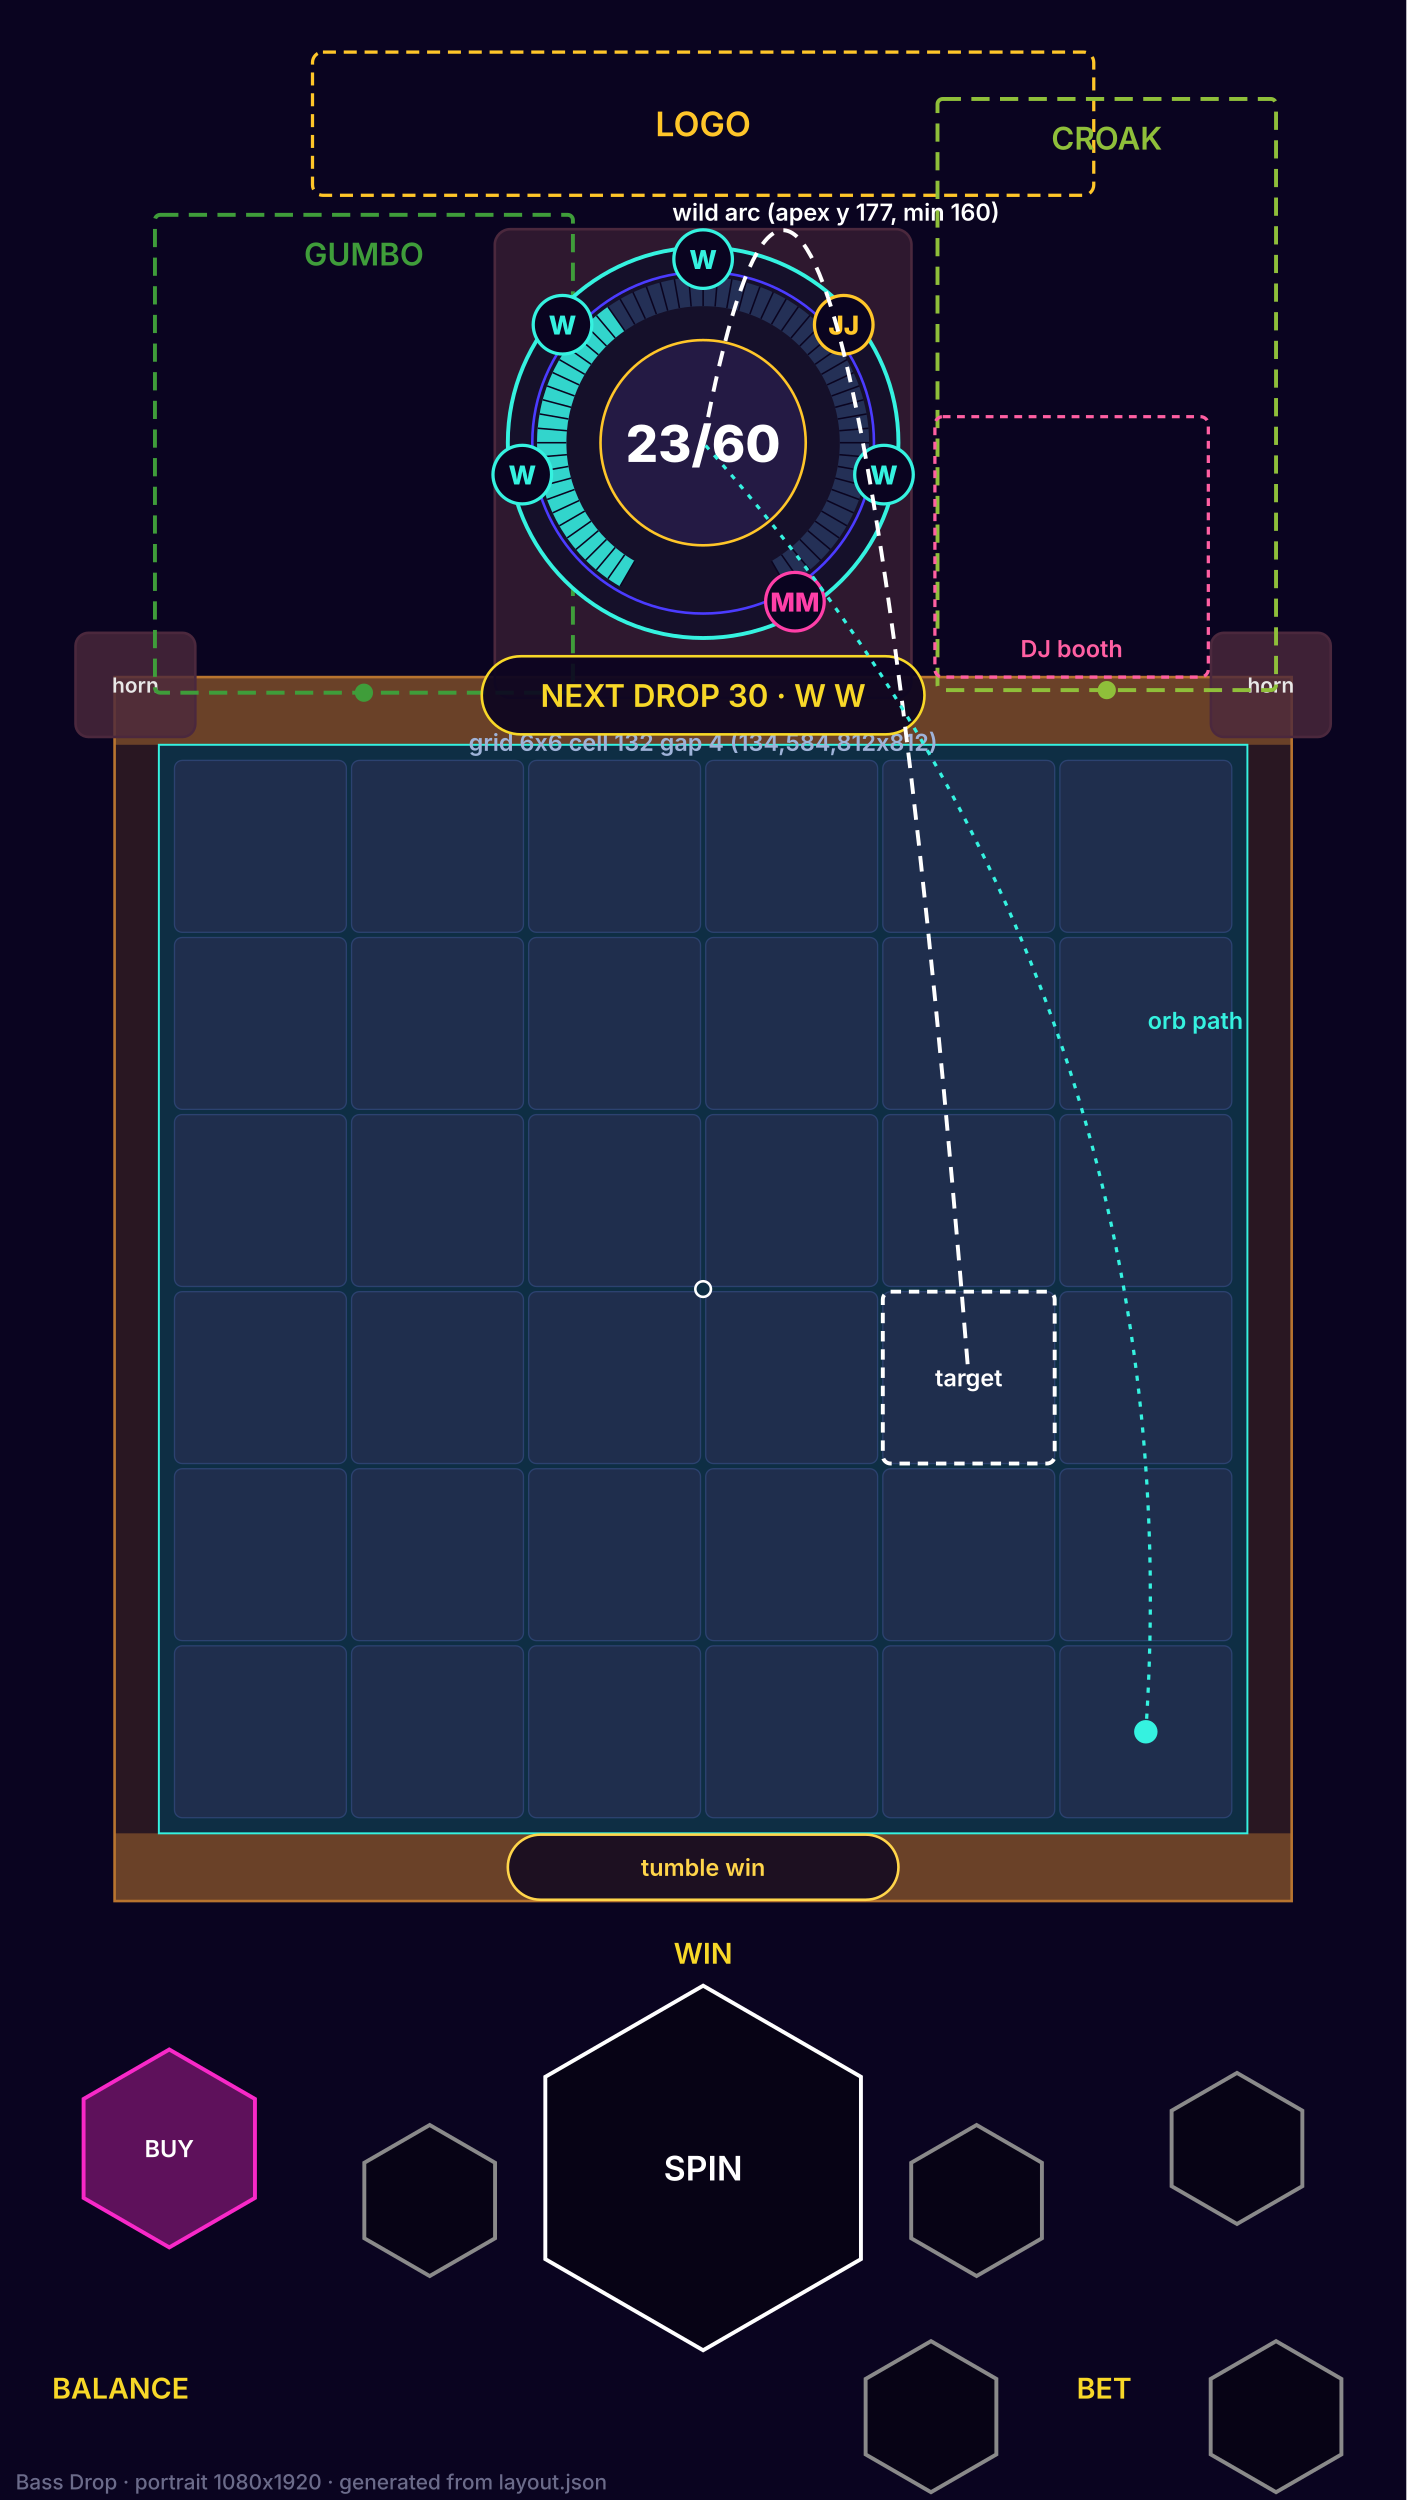
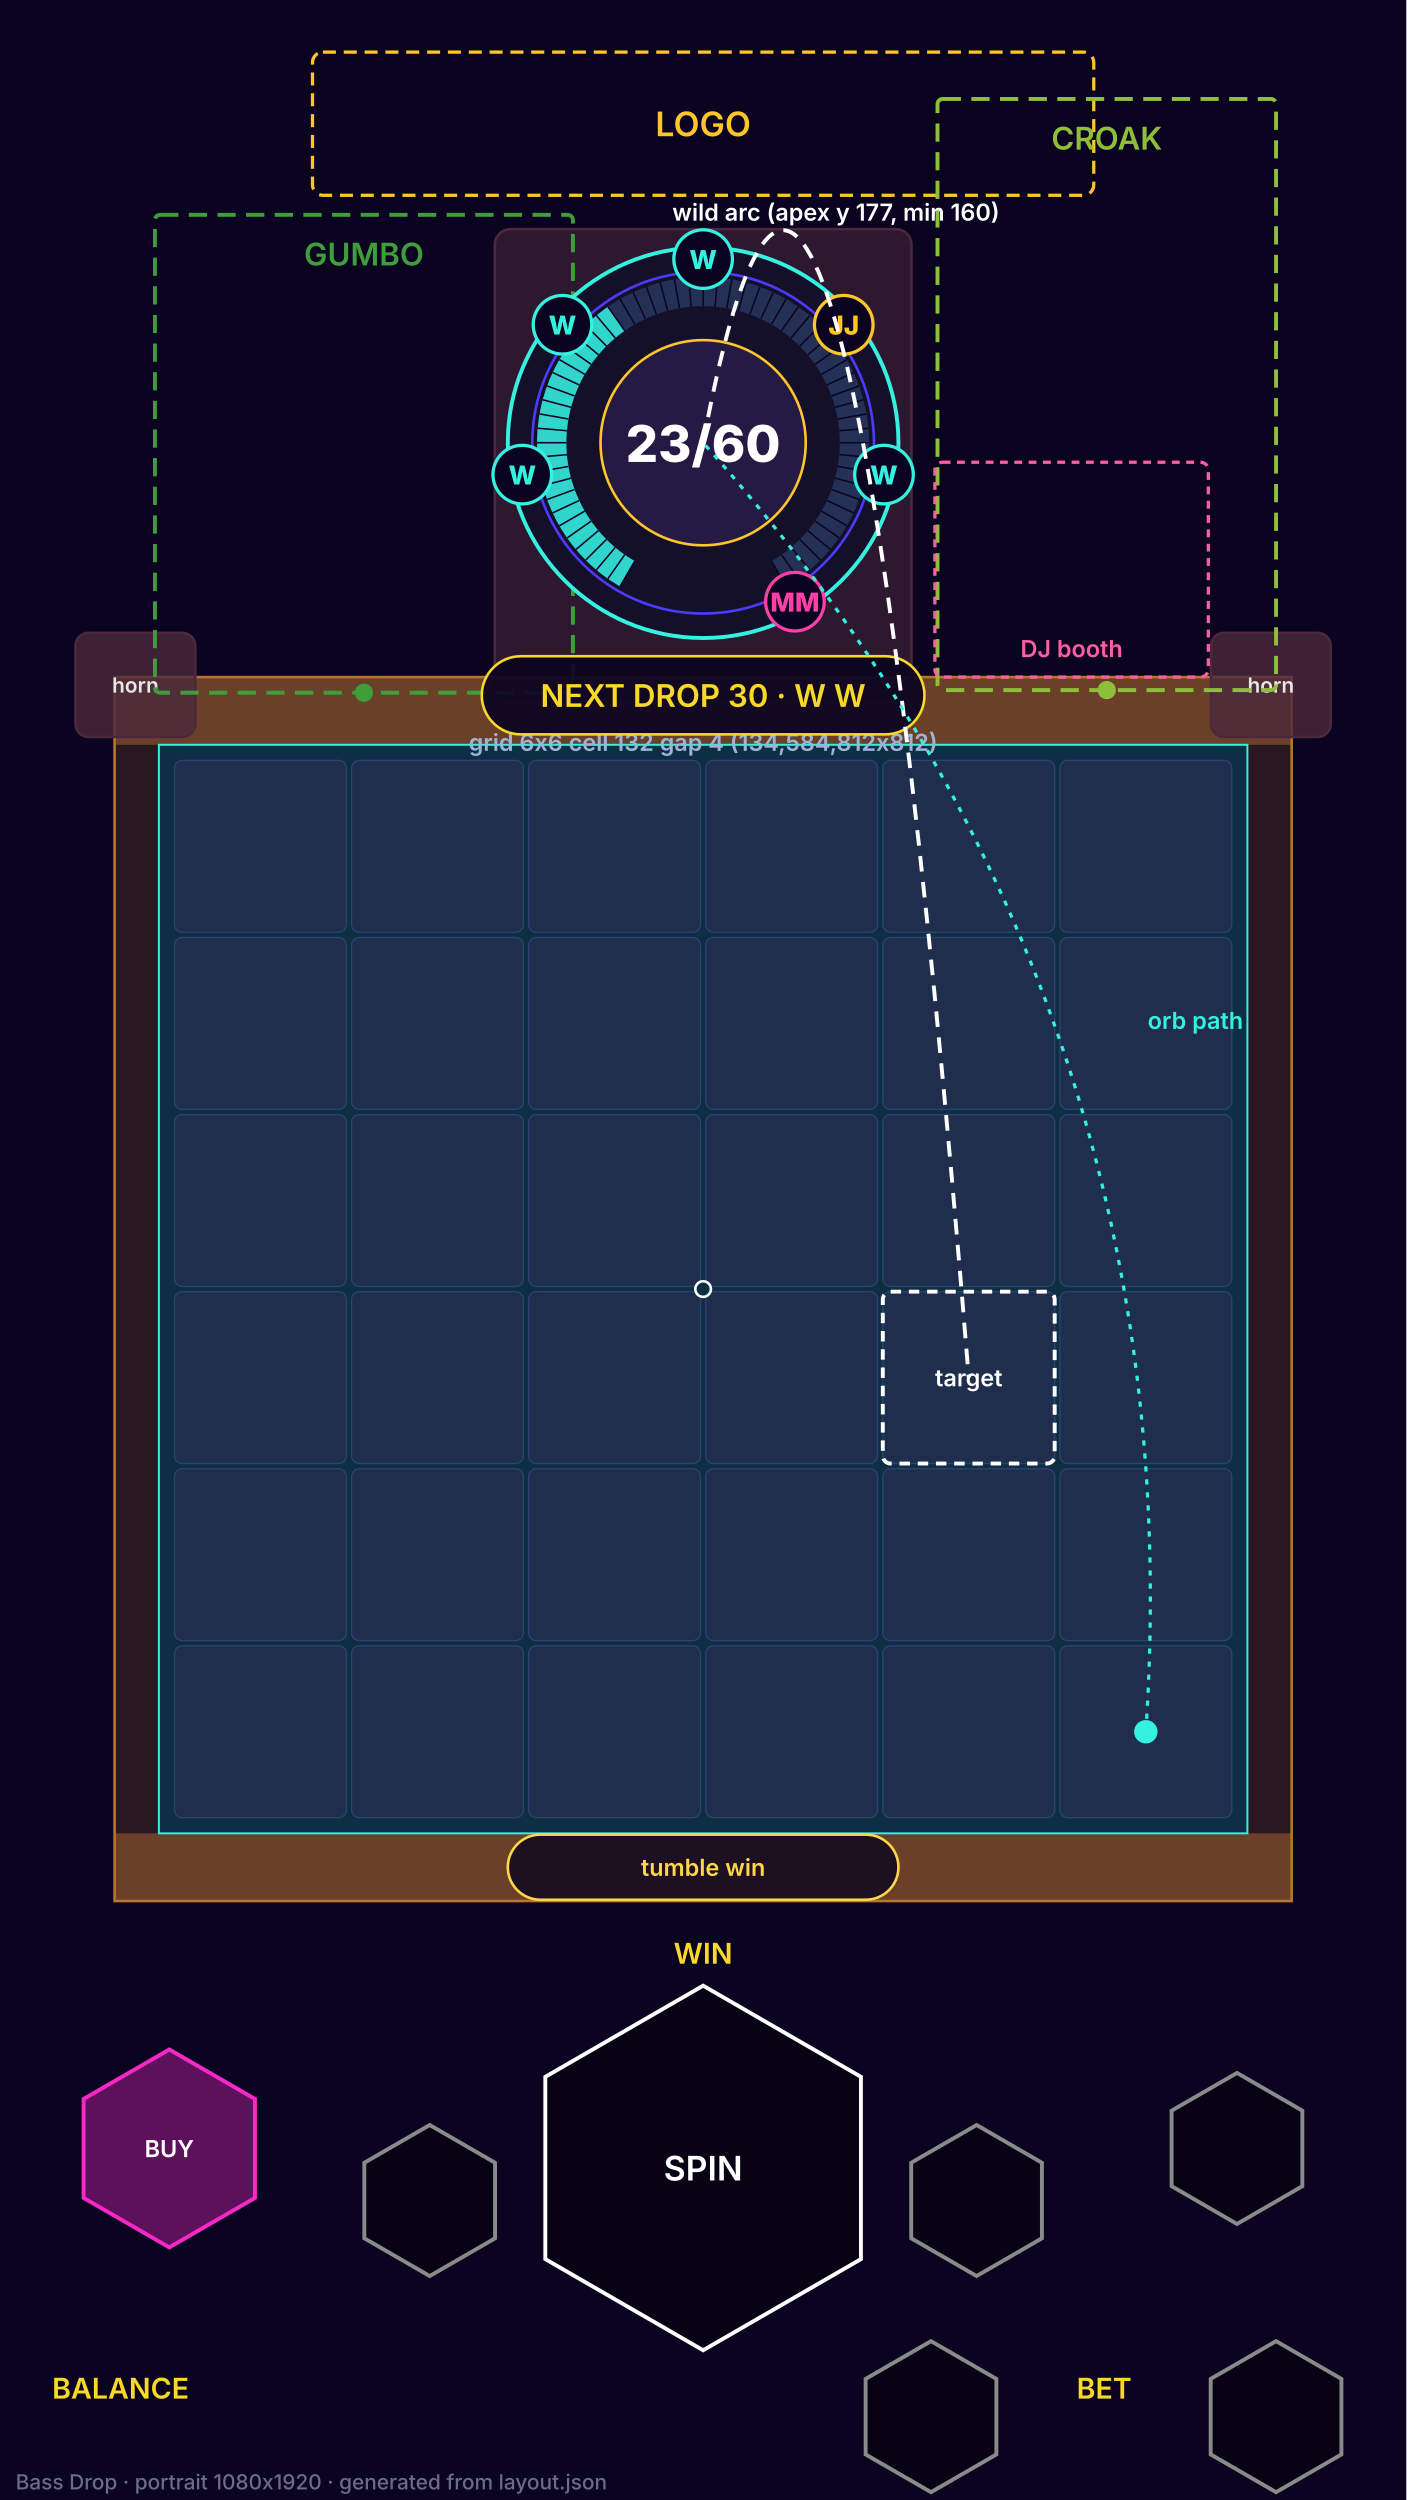
<svg xmlns="http://www.w3.org/2000/svg" viewBox="0 0 1080 1920" width="1080" height="1920">
  <rect width="1080" height="1920" fill="#0a0420" />
  <rect x="88" y="520" width="904" height="940" rx="0" fill="#b8742f" fill-opacity="0.18" stroke="#b8742f" stroke-width="2" />
  <rect x="88" y="520" width="904" height="52" rx="0" fill="#b8742f" fill-opacity="0.45" stroke="#b8742f" stroke-width="0" />
  <rect x="88" y="1408" width="904" height="52" rx="0" fill="#b8742f" fill-opacity="0.45" stroke="#b8742f" stroke-width="0" />
  <rect x="122" y="572" width="836" height="836" rx="0" fill="#0c3149" fill-opacity="0.9" stroke="#35f2e0" stroke-width="1.5" />
  <rect x="134" y="584" width="132" height="132" rx="6.0" fill="#1f2e4d" fill-opacity="1" stroke="#2c4270" stroke-width="1" />
  <rect x="134" y="720" width="132" height="132" rx="6.0" fill="#1f2e4d" fill-opacity="1" stroke="#2c4270" stroke-width="1" />
  <rect x="134" y="856" width="132" height="132" rx="6.0" fill="#1f2e4d" fill-opacity="1" stroke="#2c4270" stroke-width="1" />
  <rect x="134" y="992" width="132" height="132" rx="6.0" fill="#1f2e4d" fill-opacity="1" stroke="#2c4270" stroke-width="1" />
  <rect x="134" y="1128" width="132" height="132" rx="6.0" fill="#1f2e4d" fill-opacity="1" stroke="#2c4270" stroke-width="1" />
  <rect x="134" y="1264" width="132" height="132" rx="6.0" fill="#1f2e4d" fill-opacity="1" stroke="#2c4270" stroke-width="1" />
  <rect x="270" y="584" width="132" height="132" rx="6.0" fill="#1f2e4d" fill-opacity="1" stroke="#2c4270" stroke-width="1" />
  <rect x="270" y="720" width="132" height="132" rx="6.0" fill="#1f2e4d" fill-opacity="1" stroke="#2c4270" stroke-width="1" />
  <rect x="270" y="856" width="132" height="132" rx="6.0" fill="#1f2e4d" fill-opacity="1" stroke="#2c4270" stroke-width="1" />
  <rect x="270" y="992" width="132" height="132" rx="6.0" fill="#1f2e4d" fill-opacity="1" stroke="#2c4270" stroke-width="1" />
  <rect x="270" y="1128" width="132" height="132" rx="6.0" fill="#1f2e4d" fill-opacity="1" stroke="#2c4270" stroke-width="1" />
  <rect x="270" y="1264" width="132" height="132" rx="6.0" fill="#1f2e4d" fill-opacity="1" stroke="#2c4270" stroke-width="1" />
  <rect x="406" y="584" width="132" height="132" rx="6.0" fill="#1f2e4d" fill-opacity="1" stroke="#2c4270" stroke-width="1" />
  <rect x="406" y="720" width="132" height="132" rx="6.0" fill="#1f2e4d" fill-opacity="1" stroke="#2c4270" stroke-width="1" />
  <rect x="406" y="856" width="132" height="132" rx="6.0" fill="#1f2e4d" fill-opacity="1" stroke="#2c4270" stroke-width="1" />
  <rect x="406" y="992" width="132" height="132" rx="6.0" fill="#1f2e4d" fill-opacity="1" stroke="#2c4270" stroke-width="1" />
  <rect x="406" y="1128" width="132" height="132" rx="6.0" fill="#1f2e4d" fill-opacity="1" stroke="#2c4270" stroke-width="1" />
  <rect x="406" y="1264" width="132" height="132" rx="6.0" fill="#1f2e4d" fill-opacity="1" stroke="#2c4270" stroke-width="1" />
  <rect x="542" y="584" width="132" height="132" rx="6.0" fill="#1f2e4d" fill-opacity="1" stroke="#2c4270" stroke-width="1" />
  <rect x="542" y="720" width="132" height="132" rx="6.0" fill="#1f2e4d" fill-opacity="1" stroke="#2c4270" stroke-width="1" />
  <rect x="542" y="856" width="132" height="132" rx="6.0" fill="#1f2e4d" fill-opacity="1" stroke="#2c4270" stroke-width="1" />
  <rect x="542" y="992" width="132" height="132" rx="6.0" fill="#1f2e4d" fill-opacity="1" stroke="#2c4270" stroke-width="1" />
  <rect x="542" y="1128" width="132" height="132" rx="6.0" fill="#1f2e4d" fill-opacity="1" stroke="#2c4270" stroke-width="1" />
  <rect x="542" y="1264" width="132" height="132" rx="6.0" fill="#1f2e4d" fill-opacity="1" stroke="#2c4270" stroke-width="1" />
  <rect x="678" y="584" width="132" height="132" rx="6.0" fill="#1f2e4d" fill-opacity="1" stroke="#2c4270" stroke-width="1" />
  <rect x="678" y="720" width="132" height="132" rx="6.0" fill="#1f2e4d" fill-opacity="1" stroke="#2c4270" stroke-width="1" />
  <rect x="678" y="856" width="132" height="132" rx="6.0" fill="#1f2e4d" fill-opacity="1" stroke="#2c4270" stroke-width="1" />
  <rect x="678" y="992" width="132" height="132" rx="6.0" fill="#1f2e4d" fill-opacity="1" stroke="#2c4270" stroke-width="1" />
  <rect x="678" y="1128" width="132" height="132" rx="6.0" fill="#1f2e4d" fill-opacity="1" stroke="#2c4270" stroke-width="1" />
  <rect x="678" y="1264" width="132" height="132" rx="6.0" fill="#1f2e4d" fill-opacity="1" stroke="#2c4270" stroke-width="1" />
  <rect x="814" y="584" width="132" height="132" rx="6.0" fill="#1f2e4d" fill-opacity="1" stroke="#2c4270" stroke-width="1" />
  <rect x="814" y="720" width="132" height="132" rx="6.0" fill="#1f2e4d" fill-opacity="1" stroke="#2c4270" stroke-width="1" />
  <rect x="814" y="856" width="132" height="132" rx="6.0" fill="#1f2e4d" fill-opacity="1" stroke="#2c4270" stroke-width="1" />
  <rect x="814" y="992" width="132" height="132" rx="6.0" fill="#1f2e4d" fill-opacity="1" stroke="#2c4270" stroke-width="1" />
  <rect x="814" y="1128" width="132" height="132" rx="6.0" fill="#1f2e4d" fill-opacity="1" stroke="#2c4270" stroke-width="1" />
  <rect x="814" y="1264" width="132" height="132" rx="6.0" fill="#1f2e4d" fill-opacity="1" stroke="#2c4270" stroke-width="1" />
  <text x="540.0" y="570.0" font-family="Inter,Arial,sans-serif" font-size="18" font-weight="600" fill="#9fb3d9" text-anchor="middle" dominant-baseline="middle">grid 6x6  cell 132 gap 4  (134,584,812x812)</text>
  <rect x="678" y="992" width="132" height="132" rx="6.0" fill="none" fill-opacity="1.0" stroke="#ffffff" stroke-width="3.0" stroke-dasharray="8.0,6.0" />
  <text x="744.0" y="1058.0" font-family="Inter,Arial,sans-serif" font-size="18" font-weight="600" fill="#ffffff" text-anchor="middle" dominant-baseline="middle">target</text>
  <rect x="58" y="486" width="92" height="80" rx="10" fill="#4b283d" fill-opacity="0.8" stroke="#4b283d" stroke-width="2" />
  <text x="104.0" y="526.0" font-family="Inter,Arial,sans-serif" font-size="16" font-weight="600" fill="#e8e8e8" text-anchor="middle" dominant-baseline="middle">horn</text>
  <rect x="930" y="486" width="92" height="80" rx="10" fill="#4b283d" fill-opacity="0.8" stroke="#4b283d" stroke-width="2" />
  <text x="976.0" y="526.0" font-family="Inter,Arial,sans-serif" font-size="16" font-weight="600" fill="#e8e8e8" text-anchor="middle" dominant-baseline="middle">horn</text>
  <rect x="240" y="40" width="600" height="110" rx="8" fill="none" fill-opacity="1.0" stroke="#ffc629" stroke-width="2.5" stroke-dasharray="10,6" />
  <text x="540.0" y="95.0" font-family="Inter,Arial,sans-serif" font-size="26" font-weight="600" fill="#ffc629" text-anchor="middle" dominant-baseline="middle">LOGO</text>
  <rect x="380" y="176" width="320" height="360" rx="12" fill="#4b283d" fill-opacity="0.55" stroke="#4b283d" stroke-width="2" />
  <rect x="119" y="165" width="321" height="367" rx="4" fill="none" fill-opacity="1.0" stroke="#3f9d3a" stroke-width="3" stroke-dasharray="14,8" />
  <text x="279.5" y="195" font-family="Inter,Arial,sans-serif" font-size="24" font-weight="600" fill="#3f9d3a" text-anchor="middle" dominant-baseline="middle">GUMBO</text>
  <circle cx="279.5" cy="532" r="7" fill="#3f9d3a" />
  <rect x="720" y="76" width="260" height="454" rx="4" fill="none" fill-opacity="1.0" stroke="#8fbf3a" stroke-width="3" stroke-dasharray="14,8" />
  <text x="850.0" y="106" font-family="Inter,Arial,sans-serif" font-size="24" font-weight="600" fill="#8fbf3a" text-anchor="middle" dominant-baseline="middle">CROAK</text>
  <circle cx="850" cy="530" r="7" fill="#8fbf3a" />
-   <rect x="718" y="320" width="210" height="200" rx="6" fill="none" fill-opacity="1.0" stroke="#ff5fa2" stroke-width="2.5" stroke-dasharray="6,5" />
+   <rect x="718" y="355" width="210" height="165" rx="6" fill="none" fill-opacity="1.0" stroke="#ff5fa2" stroke-width="2.5" stroke-dasharray="6,5" />
  <text x="823.0" y="498" font-family="Inter,Arial,sans-serif" font-size="18" font-weight="600" fill="#ff5fa2" text-anchor="middle" dominant-baseline="middle">DJ booth</text>
  <circle cx="540" cy="340" r="150.0" fill="#15102a" stroke="#35f2e0" stroke-width="3.0" />
  <circle cx="540" cy="340" r="131.2" fill="none" stroke="#4b3bff" stroke-width="2.0" />
  <path d="M481.9,440.7 A116.2,116.2 0 1 1 598.1,440.7" fill="none" stroke="#243056" stroke-width="22.5" />
  <path d="M481.9,440.7 A116.2,116.2 0 0 1 473.3,244.8" fill="none" stroke="#35f2e0" stroke-opacity="0.85" stroke-width="22.5" />
  <line x1="487.5" y1="430.9" x2="476.2" y2="450.4" stroke="#0a0420" stroke-width="1.2" />
  <line x1="479.8" y1="426.0" x2="466.9" y2="444.4" stroke="#0a0420" stroke-width="1.2" />
  <line x1="472.5" y1="420.4" x2="458.0" y2="437.7" stroke="#0a0420" stroke-width="1.2" />
  <line x1="465.8" y1="414.2" x2="449.8" y2="430.2" stroke="#0a0420" stroke-width="1.2" />
  <line x1="459.6" y1="407.5" x2="442.3" y2="422.0" stroke="#0a0420" stroke-width="1.2" />
  <line x1="454.0" y1="400.2" x2="435.6" y2="413.1" stroke="#0a0420" stroke-width="1.2" />
  <line x1="449.1" y1="392.5" x2="429.6" y2="403.8" stroke="#0a0420" stroke-width="1.2" />
  <line x1="444.8" y1="384.4" x2="424.4" y2="393.9" stroke="#0a0420" stroke-width="1.2" />
  <line x1="441.3" y1="375.9" x2="420.2" y2="383.6" stroke="#0a0420" stroke-width="1.2" />
  <line x1="438.6" y1="367.2" x2="416.8" y2="373.0" stroke="#0a0420" stroke-width="1.2" />
  <line x1="436.6" y1="358.2" x2="414.4" y2="362.1" stroke="#0a0420" stroke-width="1.2" />
  <line x1="435.4" y1="349.2" x2="413.0" y2="351.1" stroke="#0a0420" stroke-width="1.2" />
  <line x1="435.0" y1="340.0" x2="412.5" y2="340.0" stroke="#0a0420" stroke-width="1.2" />
  <line x1="435.4" y1="330.8" x2="413.0" y2="328.9" stroke="#0a0420" stroke-width="1.2" />
  <line x1="436.6" y1="321.8" x2="414.4" y2="317.9" stroke="#0a0420" stroke-width="1.2" />
  <line x1="438.6" y1="312.8" x2="416.8" y2="307.0" stroke="#0a0420" stroke-width="1.2" />
  <line x1="441.3" y1="304.1" x2="420.2" y2="296.4" stroke="#0a0420" stroke-width="1.2" />
  <line x1="444.8" y1="295.6" x2="424.4" y2="286.1" stroke="#0a0420" stroke-width="1.2" />
  <line x1="449.1" y1="287.5" x2="429.6" y2="276.2" stroke="#0a0420" stroke-width="1.2" />
  <line x1="454.0" y1="279.8" x2="435.6" y2="266.9" stroke="#0a0420" stroke-width="1.2" />
  <line x1="459.6" y1="272.5" x2="442.3" y2="258.0" stroke="#0a0420" stroke-width="1.2" />
  <line x1="465.8" y1="265.8" x2="449.8" y2="249.8" stroke="#0a0420" stroke-width="1.2" />
  <line x1="472.5" y1="259.6" x2="458.0" y2="242.3" stroke="#0a0420" stroke-width="1.2" />
  <line x1="479.8" y1="254.0" x2="466.9" y2="235.6" stroke="#0a0420" stroke-width="1.2" />
  <line x1="487.5" y1="249.1" x2="476.2" y2="229.6" stroke="#0a0420" stroke-width="1.2" />
  <line x1="495.6" y1="244.8" x2="486.1" y2="224.4" stroke="#0a0420" stroke-width="1.2" />
  <line x1="504.1" y1="241.3" x2="496.4" y2="220.2" stroke="#0a0420" stroke-width="1.2" />
  <line x1="512.8" y1="238.6" x2="507.0" y2="216.8" stroke="#0a0420" stroke-width="1.2" />
  <line x1="521.8" y1="236.6" x2="517.9" y2="214.4" stroke="#0a0420" stroke-width="1.2" />
  <line x1="530.8" y1="235.4" x2="528.9" y2="213.0" stroke="#0a0420" stroke-width="1.2" />
  <line x1="540.0" y1="235.0" x2="540.0" y2="212.5" stroke="#0a0420" stroke-width="1.2" />
  <line x1="549.2" y1="235.4" x2="551.1" y2="213.0" stroke="#0a0420" stroke-width="1.2" />
  <line x1="558.2" y1="236.6" x2="562.1" y2="214.4" stroke="#0a0420" stroke-width="1.2" />
  <line x1="567.2" y1="238.6" x2="573.0" y2="216.8" stroke="#0a0420" stroke-width="1.2" />
  <line x1="575.9" y1="241.3" x2="583.6" y2="220.2" stroke="#0a0420" stroke-width="1.2" />
  <line x1="584.4" y1="244.8" x2="593.9" y2="224.4" stroke="#0a0420" stroke-width="1.2" />
  <line x1="592.5" y1="249.1" x2="603.8" y2="229.6" stroke="#0a0420" stroke-width="1.2" />
  <line x1="600.2" y1="254.0" x2="613.1" y2="235.6" stroke="#0a0420" stroke-width="1.2" />
  <line x1="607.5" y1="259.6" x2="622.0" y2="242.3" stroke="#0a0420" stroke-width="1.2" />
  <line x1="614.2" y1="265.8" x2="630.2" y2="249.8" stroke="#0a0420" stroke-width="1.2" />
  <line x1="620.4" y1="272.5" x2="637.7" y2="258.0" stroke="#0a0420" stroke-width="1.2" />
  <line x1="626.0" y1="279.8" x2="644.4" y2="266.9" stroke="#0a0420" stroke-width="1.2" />
  <line x1="630.9" y1="287.5" x2="650.4" y2="276.2" stroke="#0a0420" stroke-width="1.2" />
  <line x1="635.2" y1="295.6" x2="655.6" y2="286.1" stroke="#0a0420" stroke-width="1.2" />
  <line x1="638.7" y1="304.1" x2="659.8" y2="296.4" stroke="#0a0420" stroke-width="1.2" />
  <line x1="641.4" y1="312.8" x2="663.2" y2="307.0" stroke="#0a0420" stroke-width="1.2" />
  <line x1="643.4" y1="321.8" x2="665.6" y2="317.9" stroke="#0a0420" stroke-width="1.2" />
  <line x1="644.6" y1="330.8" x2="667.0" y2="328.9" stroke="#0a0420" stroke-width="1.2" />
  <line x1="645.0" y1="340.0" x2="667.5" y2="340.0" stroke="#0a0420" stroke-width="1.2" />
  <line x1="644.6" y1="349.2" x2="667.0" y2="351.1" stroke="#0a0420" stroke-width="1.2" />
  <line x1="643.4" y1="358.2" x2="665.6" y2="362.1" stroke="#0a0420" stroke-width="1.2" />
  <line x1="641.4" y1="367.2" x2="663.2" y2="373.0" stroke="#0a0420" stroke-width="1.2" />
  <line x1="638.7" y1="375.9" x2="659.8" y2="383.6" stroke="#0a0420" stroke-width="1.2" />
  <line x1="635.2" y1="384.4" x2="655.6" y2="393.9" stroke="#0a0420" stroke-width="1.2" />
  <line x1="630.9" y1="392.5" x2="650.4" y2="403.8" stroke="#0a0420" stroke-width="1.2" />
  <line x1="626.0" y1="400.2" x2="644.4" y2="413.1" stroke="#0a0420" stroke-width="1.2" />
  <line x1="620.4" y1="407.5" x2="637.7" y2="422.0" stroke="#0a0420" stroke-width="1.2" />
  <line x1="614.2" y1="414.2" x2="630.2" y2="430.2" stroke="#0a0420" stroke-width="1.2" />
  <line x1="607.5" y1="420.4" x2="622.0" y2="437.7" stroke="#0a0420" stroke-width="1.2" />
  <line x1="600.2" y1="426.0" x2="613.1" y2="444.4" stroke="#0a0420" stroke-width="1.2" />
  <line x1="592.5" y1="430.9" x2="603.8" y2="450.4" stroke="#0a0420" stroke-width="1.2" />
  <circle cx="540" cy="340" r="78.8" fill="#241a44" stroke="#ffc629" stroke-width="2.0" />
  <text x="540" y="340" font-family="Inter,Arial,sans-serif" font-size="39" font-weight="800" fill="#ffffff" text-anchor="middle" dominant-baseline="middle">23/60</text>
  <circle cx="401.1" cy="364.5" r="22.5" fill="#0a0420" stroke="#35f2e0" stroke-width="2.5" />
  <text x="401.142" y="364.484" font-family="Inter,Arial,sans-serif" font-size="20" font-weight="800" fill="#35f2e0" text-anchor="middle" dominant-baseline="middle">W</text>
  <circle cx="432.0" cy="249.4" r="22.5" fill="#0a0420" stroke="#35f2e0" stroke-width="2.5" />
  <text x="431.988" y="249.367" font-family="Inter,Arial,sans-serif" font-size="20" font-weight="800" fill="#35f2e0" text-anchor="middle" dominant-baseline="middle">W</text>
  <circle cx="540.0" cy="199.0" r="22.5" fill="#0a0420" stroke="#35f2e0" stroke-width="2.5" />
  <text x="540.0" y="199.0" font-family="Inter,Arial,sans-serif" font-size="20" font-weight="800" fill="#35f2e0" text-anchor="middle" dominant-baseline="middle">W</text>
  <circle cx="648.0" cy="249.4" r="22.5" fill="#0a0420" stroke="#ffc629" stroke-width="2.5" />
  <text x="648.012" y="249.367" font-family="Inter,Arial,sans-serif" font-size="20" font-weight="800" fill="#ffc629" text-anchor="middle" dominant-baseline="middle">JJ</text>
  <circle cx="678.9" cy="364.5" r="22.5" fill="#0a0420" stroke="#35f2e0" stroke-width="2.5" />
  <text x="678.858" y="364.484" font-family="Inter,Arial,sans-serif" font-size="20" font-weight="800" fill="#35f2e0" text-anchor="middle" dominant-baseline="middle">W</text>
  <circle cx="610.5" cy="462.1" r="22.5" fill="#0a0420" stroke="#ff3fa8" stroke-width="2.5" />
  <text x="610.5" y="462.11" font-family="Inter,Arial,sans-serif" font-size="20" font-weight="800" fill="#ff3fa8" text-anchor="middle" dominant-baseline="middle">MM</text>
  <rect x="370" y="504" width="340" height="60" rx="30.0" fill="#0a0420" fill-opacity="0.9" stroke="#f8d828" stroke-width="2" />
  <text x="540.0" y="534.0" font-family="Inter,Arial,sans-serif" font-size="24" font-weight="600" fill="#f8d828" text-anchor="middle" dominant-baseline="middle">NEXT DROP 30 · W W</text>
  <path d="M540,340 Q642.0,-202.4 744.0,1058.0" fill="none" stroke="#ffffff" stroke-width="3.0" stroke-dasharray="12.0,8.0" />
  <text x="642.0" y="162.8" font-family="Inter,Arial,sans-serif" font-size="18" font-weight="600" fill="#ffffff" text-anchor="middle" dominant-baseline="middle">wild arc (apex y 177, min 160)</text>
  <path d="M880.0,1330.0 Q918.1,763.5 540,340" fill="none" stroke="#35f2e0" stroke-width="2.5" stroke-dasharray="4.0,6.0" />
  <circle cx="880.0" cy="1330.0" r="9.0" fill="#35f2e0" />
  <text x="918.071" y="783.541" font-family="Inter,Arial,sans-serif" font-size="18" font-weight="600" fill="#35f2e0" text-anchor="middle" dominant-baseline="middle">orb path</text>
  <rect x="390.0" y="1409.0" width="300.0" height="50.0" rx="25.0" fill="#0a0420" fill-opacity="0.8" stroke="#ffd54a" stroke-width="2" />
  <text x="540" y="1434" font-family="Inter,Arial,sans-serif" font-size="18" font-weight="600" fill="#ffd54a" text-anchor="middle" dominant-baseline="middle">tumble win</text>
  <polygon points="380.2,1719.0 330.0,1748.0 279.8,1719.0 279.8,1661.0 330.0,1632.0 380.2,1661.0" fill="#000000" fill-opacity="0.35" stroke="#8a8a8a" stroke-width="3" />
  <polygon points="800.2,1719.0 750.0,1748.0 699.8,1719.0 699.8,1661.0 750.0,1632.0 800.2,1661.0" fill="#000000" fill-opacity="0.35" stroke="#8a8a8a" stroke-width="3" />
  <polygon points="1000.2,1679.0 950.0,1708.0 899.8,1679.0 899.8,1621.0 950.0,1592.0 1000.2,1621.0" fill="#000000" fill-opacity="0.35" stroke="#8a8a8a" stroke-width="3" />
  <polygon points="765.2,1885.0 715.0,1914.0 664.8,1885.0 664.8,1827.0 715.0,1798.0 765.2,1827.0" fill="#000000" fill-opacity="0.35" stroke="#8a8a8a" stroke-width="3" />
  <polygon points="1030.2,1885.0 980.0,1914.0 929.8,1885.0 929.8,1827.0 980.0,1798.0 1030.2,1827.0" fill="#000000" fill-opacity="0.35" stroke="#8a8a8a" stroke-width="3" />
  <polygon points="195.8,1688.0 130.0,1726.0 64.2,1688.0 64.2,1612.0 130.0,1574.0 195.8,1612.0" fill="#f828c8" fill-opacity="0.35" stroke="#f828c8" stroke-width="3" />
  <text x="130" y="1650" font-family="Inter,Arial,sans-serif" font-size="18" font-weight="600" fill="#ffffff" text-anchor="middle" dominant-baseline="middle">BUY</text>
  <polygon points="661.2,1735.0 540.0,1805.0 418.8,1735.0 418.8,1595.0 540.0,1525.0 661.2,1595.0" fill="#000000" fill-opacity="0.35" stroke="#ffffff" stroke-width="3" />
  <text x="540" y="1665" font-family="Inter,Arial,sans-serif" font-size="26" font-weight="600" fill="#ffffff" text-anchor="middle" dominant-baseline="middle">SPIN</text>
  <text x="40" y="1834" font-family="Inter,Arial,sans-serif" font-size="22" font-weight="600" fill="#f8d828" text-anchor="start" dominant-baseline="middle">BALANCE</text>
  <text x="848" y="1834" font-family="Inter,Arial,sans-serif" font-size="22" font-weight="600" fill="#f8d828" text-anchor="middle" dominant-baseline="middle">BET</text>
  <text x="540" y="1500" font-family="Inter,Arial,sans-serif" font-size="22" font-weight="600" fill="#f8d828" text-anchor="middle" dominant-baseline="middle">WIN</text>
  <circle cx="540" cy="990" r="6" fill="none" stroke="#ffffff" stroke-width="2" />
  <text x="12" y="1906" font-family="Inter,Arial,sans-serif" font-size="16" font-weight="500" fill="#6b6b8a" text-anchor="start" dominant-baseline="middle">Bass Drop · portrait 1080x1920 · generated from layout.json</text>
</svg>
